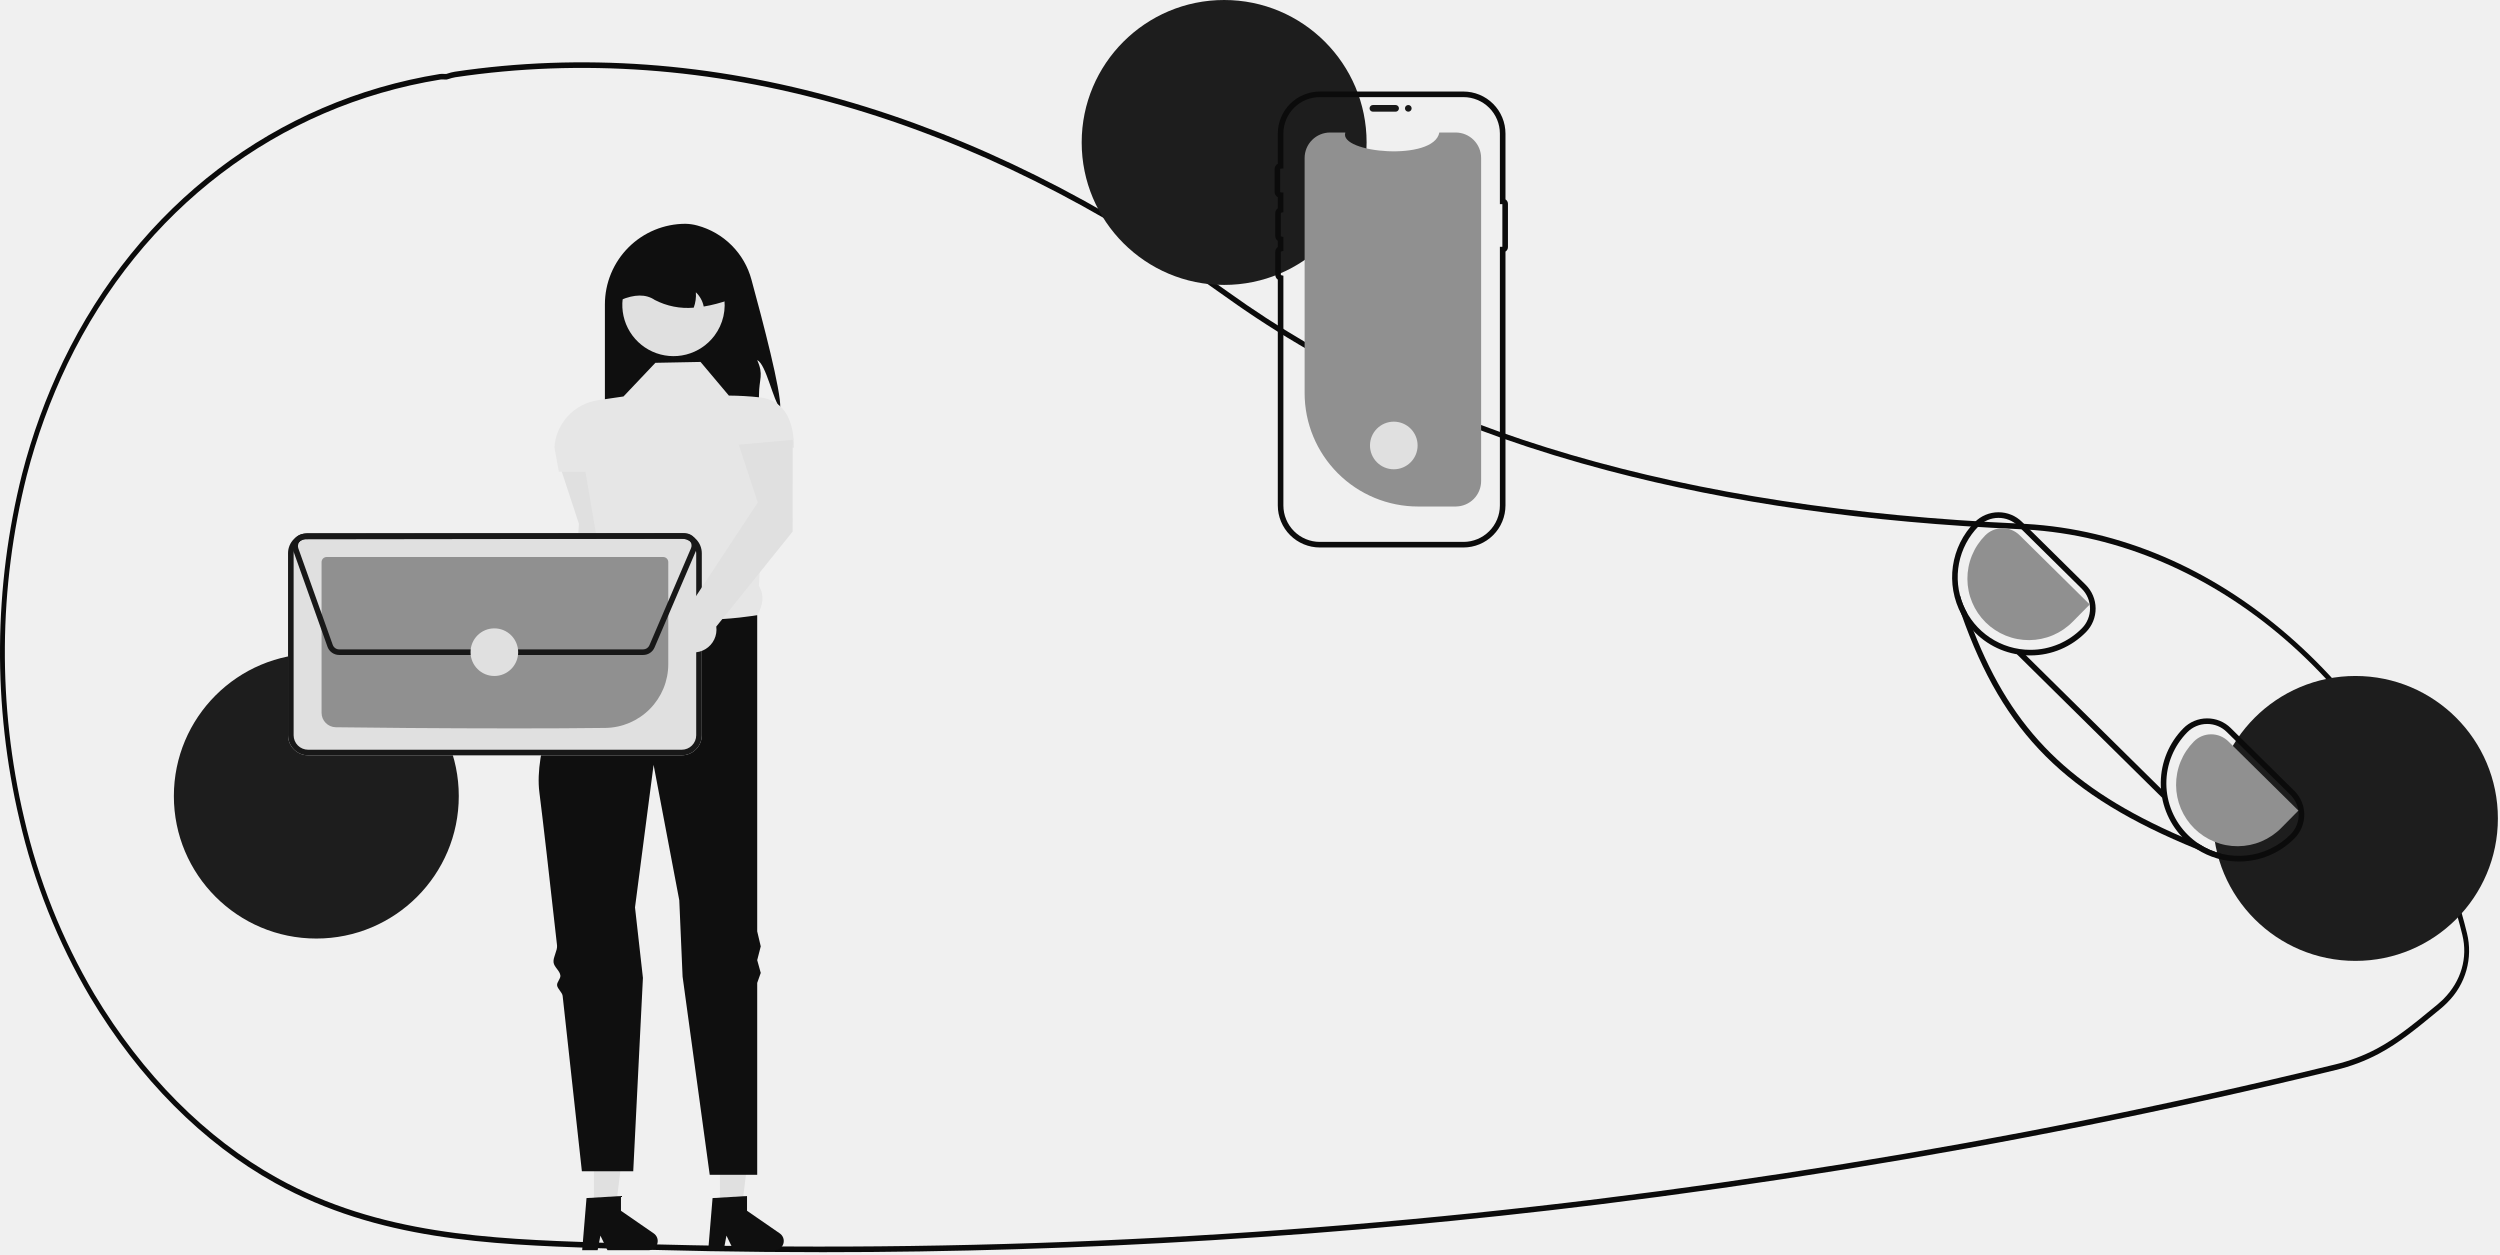
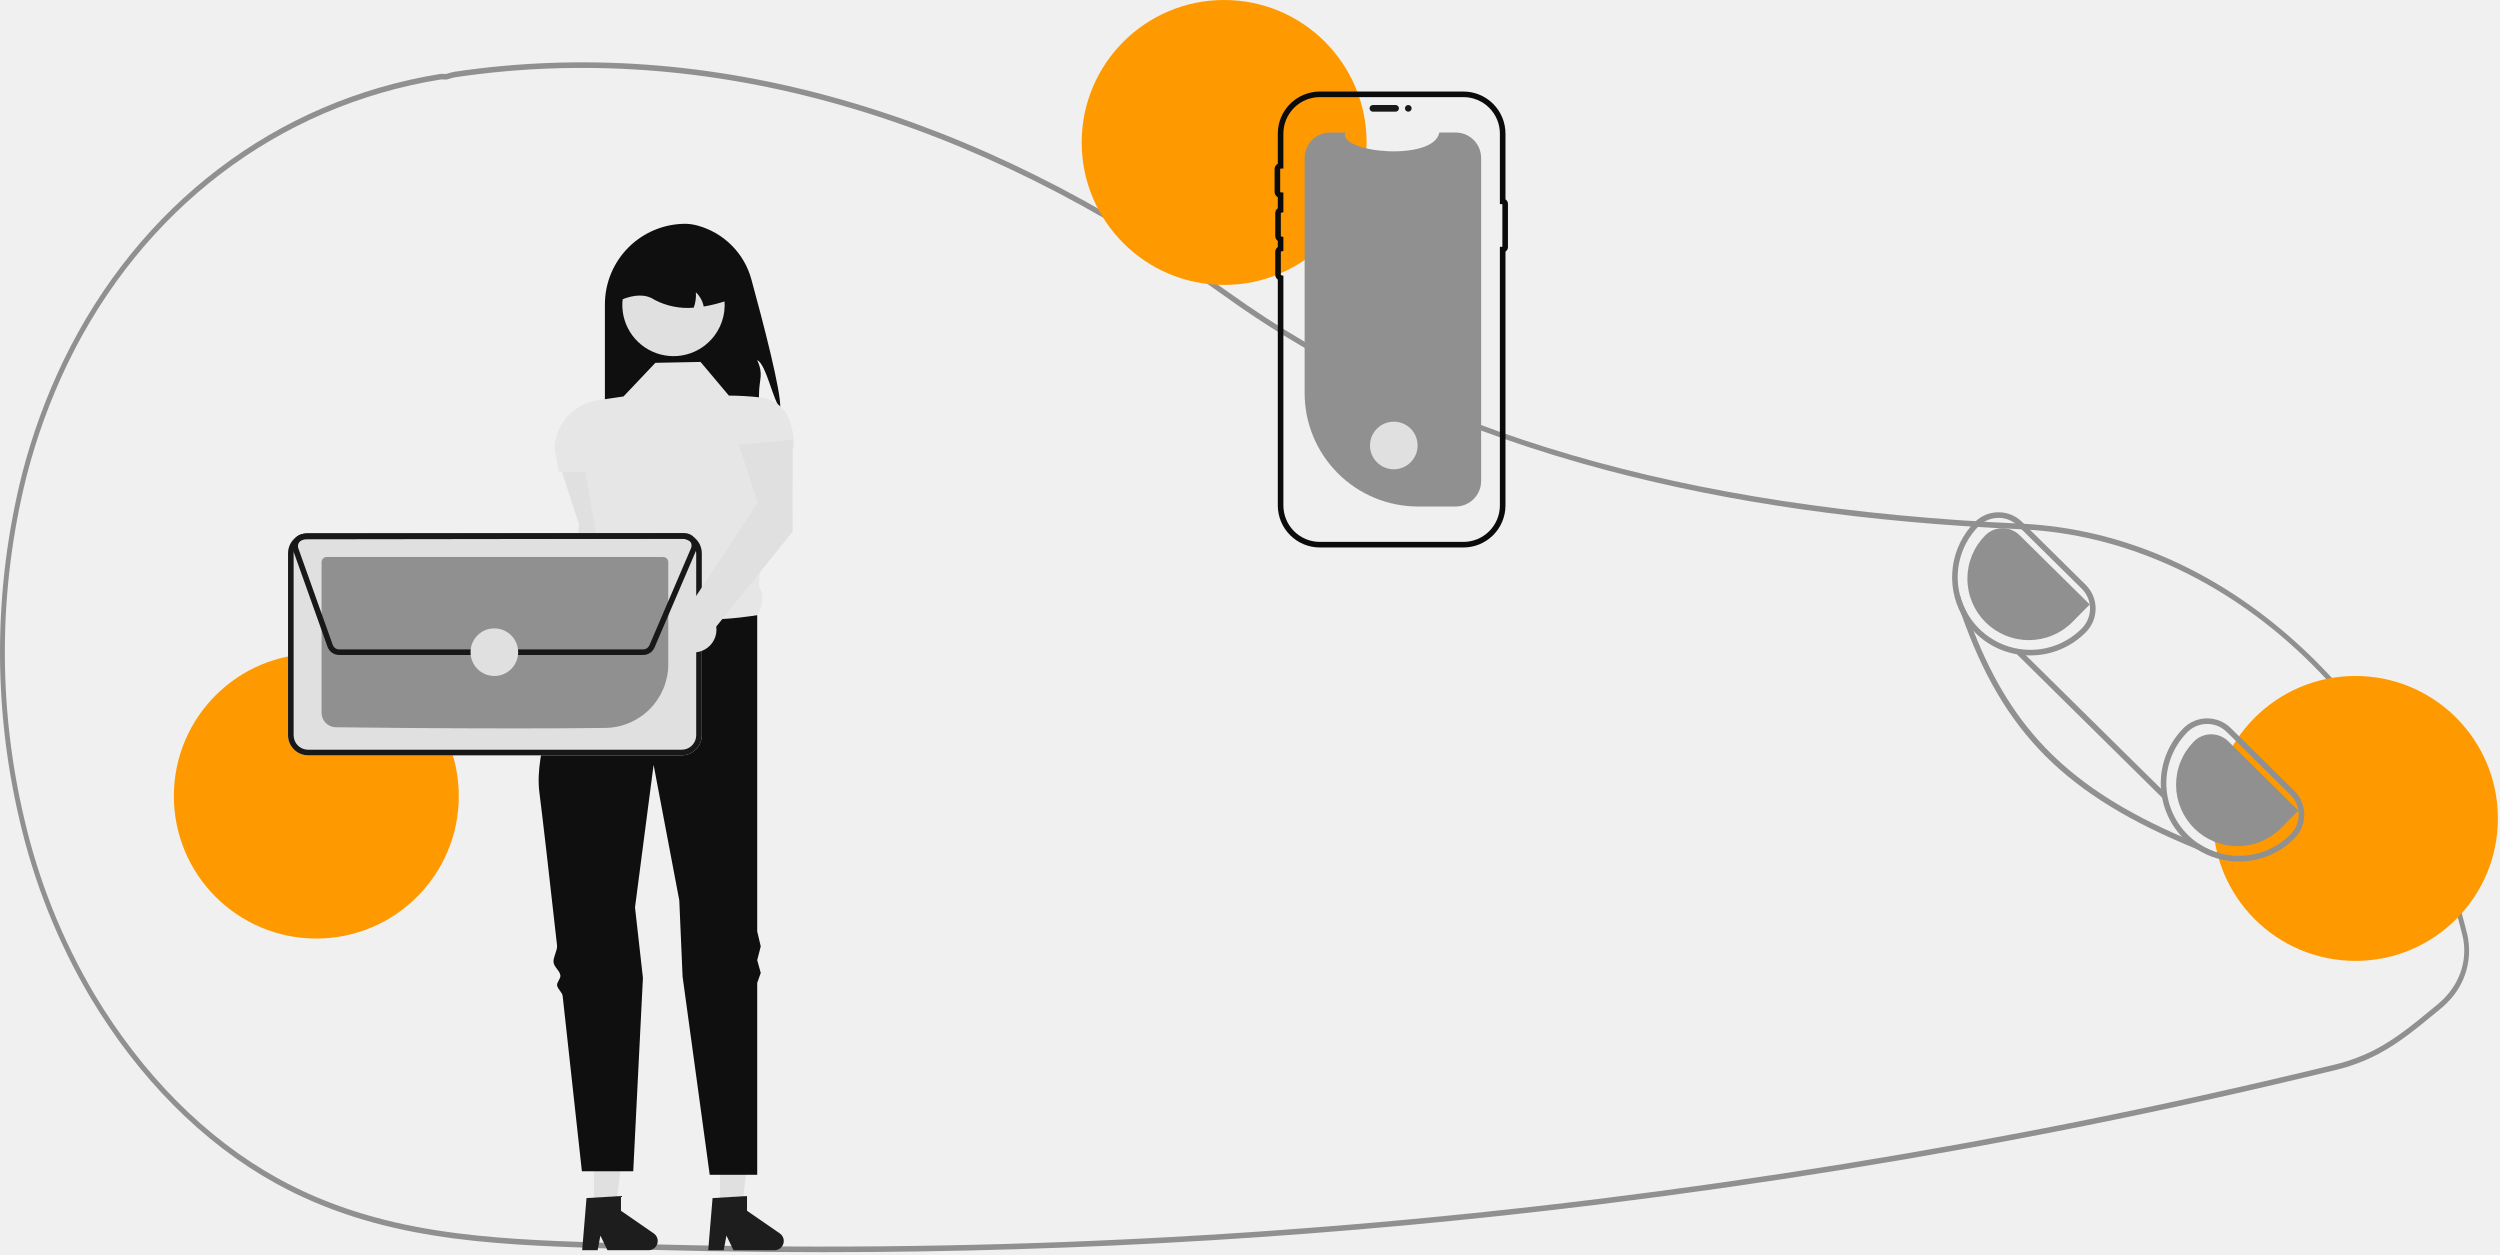
<svg xmlns="http://www.w3.org/2000/svg" width="895" height="449" viewBox="0 0 895 449" fill="none">
-   <path d="M294.489 448.282C267.506 448.282 240.563 447.799 213.661 446.833C175.22 445.452 135.471 444.025 98.525 423.534C72.68 409.201 49.79 386.205 32.331 357.03C20.661 337.256 12.105 315.803 6.962 293.426C-2.632 252.684 -2.306 210.235 7.914 169.646C11.496 155.73 16.433 142.199 22.655 129.246C49.599 73.453 98.74 36 157.481 26.492C157.966 26.429 158.457 26.419 158.944 26.461C159.209 26.475 159.472 26.49 159.74 26.479L160.086 26.369C160.972 26.061 161.882 25.828 162.807 25.671C253.401 12.184 349.172 39.473 439.759 104.584C509.801 154.936 602.626 182.049 723.54 187.474L725.257 187.563C758.916 189.497 791.475 203.374 819.417 227.696C846.997 251.702 867.704 283.73 879.301 320.32C880.727 324.781 882.034 329.425 883.185 334.121C884.258 338.486 884.182 343.053 882.965 347.38C881.749 351.707 879.434 355.645 876.244 358.811V358.82L875.943 359.13C875.219 359.851 874.456 360.542 873.676 361.185L872.759 361.941C865.032 368.307 858.929 373.335 851.624 377.24C846.753 379.827 841.571 381.783 836.206 383.061C806.74 390.245 776.818 396.905 747.27 402.858C689.885 414.429 630.988 423.974 572.216 431.226C480.076 442.588 387.326 448.284 294.489 448.282ZM158.257 28.437C158.077 28.435 157.897 28.448 157.718 28.474C99.526 37.893 50.849 74.978 24.174 130.219C18.013 143.043 13.124 156.44 9.578 170.219C-0.548 210.448 -0.871 252.52 8.637 292.899C13.73 315.063 22.204 336.31 33.761 355.895C51.049 384.784 73.705 407.55 99.279 421.731C135.893 442.039 175.455 443.46 213.715 444.833C333.378 449.109 453.191 443.894 572.03 429.238C630.765 421.989 689.623 412.451 746.97 400.888C776.499 394.939 806.4 388.284 835.846 381.104C841.082 379.858 846.139 377.95 850.893 375.426C858.05 371.6 864.095 366.619 871.748 360.314L872.665 359.56C873.335 359.006 873.993 358.414 874.623 357.799L874.804 357.609C881.093 351.27 883.539 342.907 881.514 334.665V334.664C880.374 330.018 879.081 325.424 877.67 321.009C853.98 246.263 792.696 193.439 725.174 189.561L723.466 189.472C668.235 186.993 619.903 180.128 575.715 168.481C522.965 154.579 476.914 133.651 438.839 106.281C348.597 41.419 253.226 14.231 163.028 27.654C162.185 27.8 161.356 28.015 160.549 28.297L159.926 28.471C159.573 28.487 159.218 28.483 158.865 28.459C158.656 28.448 158.455 28.437 158.257 28.437Z" fill="#0B0B0B" />
-   <path d="M279.322 146.056C276.824 143.659 274.269 130.294 271.08 128.937C273.464 134.206 271.733 135.601 271.72 141.383C271.75 144.666 271.367 147.94 270.579 151.128H216.555V108.966C216.555 105.178 217.301 101.426 218.75 97.926C220.2 94.426 222.325 91.246 225.004 88.567C227.682 85.889 230.863 83.764 234.363 82.314C237.863 80.864 241.614 80.118 245.402 80.118C246.848 80.147 248.285 80.357 249.678 80.744C254.322 81.998 258.554 84.451 261.95 87.856C265.347 91.262 267.788 95.501 269.029 100.148C273.147 115.202 279.697 140.26 279.322 146.056Z" fill="#0F0F0F" />
-   <path d="M219.725 197.923L219.751 165.06L200.434 166.786L207.251 187.513L204.061 239.609C202.513 239.956 201.1 240.746 199.994 241.883C198.887 243.019 198.136 244.453 197.83 246.009C197.525 247.566 197.679 249.177 198.273 250.648C198.868 252.118 199.877 253.384 201.179 254.29C202.48 255.196 204.017 255.705 205.603 255.753C207.188 255.801 208.753 255.386 210.107 254.56C211.461 253.734 212.545 252.532 213.227 251.101C213.91 249.669 214.161 248.07 213.95 246.498L219.725 197.923Z" fill="#E0E0E0" />
-   <path d="M257.741 432.76L265.545 432.759L269.258 402.657H257.739L257.741 432.76Z" fill="#E0E0E0" />
-   <path d="M255.098 428.91L267.435 428.174V433.459L279.164 441.56C279.744 441.96 280.18 442.535 280.41 443.2C280.639 443.866 280.65 444.587 280.44 445.259C280.231 445.932 279.812 446.519 279.245 446.936C278.678 447.353 277.992 447.579 277.288 447.578H262.6L260.069 442.35L259.08 447.578H253.542L255.098 428.91Z" fill="#0F0F0F" />
-   <path d="M212.615 432.76L220.42 432.759L224.132 402.657H212.614L212.615 432.76Z" fill="#E0E0E0" />
-   <path d="M209.973 428.91L222.31 428.174V433.459L234.039 441.56C234.618 441.96 235.055 442.535 235.284 443.2C235.514 443.866 235.525 444.587 235.315 445.259C235.105 445.932 234.687 446.519 234.12 446.936C233.552 447.353 232.867 447.579 232.163 447.578H217.475L214.943 442.35L213.955 447.578H208.417L209.973 428.91Z" fill="#0F0F0F" />
-   <path d="M250.791 129.571L234.624 129.888L223.212 141.935L214.062 143.277C209.924 143.884 206.119 145.893 203.283 148.968C200.448 152.044 198.754 155.999 198.485 160.174L200.07 168.88H209.581L215.082 201.183C212.943 206.634 212.797 210.937 217.189 212.627L230.82 238.305L271.08 220.235C273.121 216.725 273.776 213.199 271.689 209.771L274.567 160.321H284.244C284.244 151.072 281.116 143.275 271.925 142.246C268.275 141.851 264.607 141.641 260.936 141.618L250.791 129.571Z" fill="#E6E6E6" />
-   <path d="M271.08 220.235C271.08 220.235 231.771 227.209 217.189 212.627C217.189 212.627 215.708 215.14 213.478 219.309C212.836 220.507 211.597 221.319 210.849 222.771C210.169 224.091 208.419 225.713 207.679 227.21C207.083 228.414 208.039 229.987 207.419 231.288C199.951 246.952 191.226 269.047 193.096 283.636C194.303 293.045 196.794 314.938 199.418 338.453C199.623 340.29 197.962 342.65 198.168 344.502C198.363 346.248 200.424 347.485 200.618 349.236C200.747 350.398 199.308 351.583 199.436 352.744C199.578 354.017 201.287 355.266 201.427 356.534C205.022 389.002 208.313 419.315 208.313 419.315H226.699L230.168 350.084L227.333 324.847L233.99 273.809L243.183 322.311L244.366 349.608L254.081 420.583H271.08V351.875L272.348 348.306L271.08 343.728L272.348 338.796L271.08 333.424V220.235Z" fill="#0F0F0F" />
-   <path d="M255.754 120.196C253.249 123.523 249.687 125.897 245.652 126.929C241.618 127.96 237.353 127.587 233.559 125.871C229.765 124.154 226.669 121.197 224.78 117.486C222.891 113.775 222.323 109.531 223.168 105.454C224.014 101.376 226.222 97.708 229.431 95.054C232.639 92.4 236.656 90.917 240.819 90.85C244.983 90.784 249.045 92.137 252.337 94.687C255.628 97.238 257.953 100.833 258.929 104.881C258.982 105.101 259.026 105.319 259.069 105.546C259.584 108.084 259.555 110.702 258.984 113.227C258.412 115.752 257.311 118.127 255.754 120.196Z" fill="#E0E0E0" />
-   <path d="M251.932 109.739C251.544 107.788 250.56 106.005 249.118 104.636C249.26 106.505 249 108.384 248.357 110.145C243.537 110.572 238.695 109.613 234.402 107.381C231.169 105.187 227.054 105.377 222.261 107.381C222.26 105.05 222.719 102.741 223.611 100.587C224.503 98.433 225.811 96.476 227.46 94.828C229.108 93.179 231.065 91.871 233.219 90.979C235.373 90.087 237.682 89.628 240.013 89.629H243.183C247.891 89.629 252.406 91.5 255.735 94.829C259.064 98.158 260.935 102.673 260.936 107.381C258.01 108.43 254.997 109.22 251.932 109.739Z" fill="#0F0F0F" />
-   <path d="M113.244 336C141.411 336 164.244 313.167 164.244 285C164.244 256.833 141.411 234 113.244 234C85.078 234 62.244 256.833 62.244 285C62.244 313.167 85.078 336 113.244 336Z" fill="#1D1D1D" />
-   <path d="M438.244 102C466.411 102 489.244 79.166 489.244 51C489.244 22.834 466.411 0 438.244 0C410.078 0 387.244 22.834 387.244 51C387.244 79.166 410.078 102 438.244 102Z" fill="#1D1D1D" />
-   <path d="M843.244 344C871.411 344 894.244 321.167 894.244 293C894.244 264.833 871.411 242 843.244 242C815.078 242 792.244 264.833 792.244 293C792.244 321.167 815.078 344 843.244 344Z" fill="#1D1D1D" />
-   <path d="M530.244 56.562V172.208C530.245 174.61 529.297 176.915 527.608 178.623C525.918 180.33 523.623 181.302 521.221 181.327C521.188 181.331 521.154 181.332 521.121 181.331H507.661C496.892 181.331 486.563 177.053 478.948 169.438C471.333 161.823 467.055 151.494 467.055 140.725V56.562C467.055 54.142 468.016 51.822 469.727 50.111C471.438 48.4 473.758 47.438 476.178 47.438H481.632C479.105 54.809 513.397 57.912 515.28 47.438H521.121C523.541 47.438 525.861 48.4 527.572 50.111C529.283 51.822 530.244 54.142 530.244 56.562Z" fill="#909090" />
-   <path d="M490.301 38.791C490.302 38.474 490.428 38.17 490.652 37.946C490.876 37.722 491.18 37.596 491.497 37.595H499.627C499.944 37.596 500.247 37.722 500.471 37.947C500.694 38.171 500.82 38.474 500.82 38.791C500.82 39.107 500.694 39.411 500.471 39.635C500.247 39.859 499.944 39.986 499.627 39.986H491.497C491.18 39.986 490.876 39.86 490.652 39.636C490.428 39.412 490.302 39.108 490.301 38.791Z" fill="#181818" />
-   <path d="M523.914 196H472.498C468.509 195.995 464.684 194.409 461.864 191.588C459.043 188.768 457.456 184.943 457.452 180.954V100.113C457.169 99.91 456.939 99.643 456.781 99.334C456.622 99.024 456.54 98.681 456.541 98.334V90.204C456.54 89.856 456.622 89.513 456.781 89.204C456.939 88.895 457.169 88.628 457.452 88.425V86.243C457.169 86.04 456.939 85.773 456.781 85.464C456.622 85.155 456.54 84.812 456.541 84.465V76.334C456.54 75.986 456.622 75.644 456.781 75.335C456.939 75.025 457.169 74.758 457.452 74.556V70.612C457.103 70.425 456.812 70.146 456.609 69.806C456.407 69.466 456.3 69.078 456.301 68.682V60.552C456.3 60.156 456.407 59.767 456.609 59.427C456.812 59.087 457.103 58.809 457.452 58.621V47.815C457.456 43.826 459.043 40.001 461.864 37.181C464.685 34.36 468.509 32.773 472.498 32.769H523.914C527.903 32.773 531.727 34.36 534.548 37.181C537.369 40.002 538.955 43.826 538.96 47.815V71.371C539.231 71.541 539.454 71.776 539.609 72.056C539.764 72.335 539.846 72.65 539.846 72.969V88.472C539.846 88.792 539.764 89.106 539.609 89.386C539.454 89.665 539.231 89.901 538.96 90.071V180.954C538.955 184.943 537.369 188.767 534.548 191.588C531.727 194.409 527.903 195.995 523.914 196ZM472.498 34.769C469.039 34.773 465.723 36.149 463.277 38.594C460.831 41.04 459.456 44.356 459.452 47.815V60.323L458.49 60.36C458.44 60.362 458.392 60.383 458.357 60.418C458.322 60.454 458.302 60.502 458.301 60.552V68.682C458.302 68.732 458.322 68.78 458.357 68.815C458.392 68.851 458.44 68.872 458.49 68.874L459.452 68.911V75.96L458.691 76.147C458.649 76.157 458.611 76.181 458.584 76.215C458.557 76.249 458.541 76.291 458.54 76.334V84.465C458.541 84.508 458.557 84.55 458.584 84.584C458.611 84.617 458.649 84.641 458.691 84.651L459.452 84.839V89.829L458.691 90.017C458.649 90.027 458.611 90.051 458.584 90.085C458.557 90.118 458.541 90.16 458.54 90.204V98.334C458.541 98.377 458.557 98.419 458.584 98.453C458.611 98.487 458.649 98.511 458.691 98.521L459.452 98.708V180.954C459.456 184.413 460.831 187.729 463.277 190.175C465.723 192.62 469.039 193.996 472.498 194H523.914C527.373 193.996 530.689 192.62 533.134 190.174C535.58 187.729 536.956 184.413 536.96 180.954V88.358H537.846V73.084H536.96V47.815C536.956 44.356 535.58 41.04 533.134 38.594C530.689 36.149 527.373 34.773 523.914 34.769L472.498 34.769Z" fill="#0B0B0B" />
-   <path d="M504.171 39.986C504.831 39.986 505.366 39.451 505.366 38.791C505.366 38.13 504.831 37.595 504.171 37.595C503.51 37.595 502.975 38.13 502.975 38.791C502.975 39.451 503.51 39.986 504.171 39.986Z" fill="#181818" />
-   <path d="M244.075 270.403H110.288C108.388 270.398 106.567 269.641 105.224 268.298C103.88 266.954 103.123 265.134 103.118 263.234V198.045C103.123 196.145 103.88 194.324 105.223 192.981C106.567 191.637 108.387 190.88 110.287 190.875H244.074C245.974 190.88 247.795 191.637 249.138 192.98C250.482 194.323 251.239 196.144 251.244 198.044V263.233C251.239 265.133 250.482 266.954 249.139 268.297C247.796 269.641 245.975 270.398 244.075 270.403Z" fill="#E0E0E0" />
-   <path d="M244.075 270.403H110.288C108.388 270.398 106.567 269.641 105.224 268.298C103.88 266.954 103.123 265.134 103.118 263.234V198.045C103.123 196.145 103.88 194.324 105.223 192.981C106.567 191.637 108.387 190.88 110.287 190.875H244.074C245.974 190.88 247.795 191.637 249.138 192.98C250.482 194.323 251.239 196.144 251.244 198.044V263.233C251.239 265.133 250.482 266.954 249.139 268.297C247.796 269.641 245.975 270.398 244.075 270.403ZM110.288 192.875C108.918 192.879 107.605 193.425 106.637 194.394C105.668 195.363 105.122 196.676 105.118 198.046V263.233C105.122 264.603 105.668 265.916 106.637 266.885C107.606 267.853 108.919 268.399 110.289 268.403H244.073C245.443 268.399 246.757 267.853 247.725 266.884C248.694 265.915 249.24 264.602 249.244 263.232V198.045C249.24 196.675 248.694 195.362 247.725 194.393C246.756 193.425 245.443 192.879 244.073 192.875L110.288 192.875Z" fill="#181818" />
-   <path d="M184.352 260.769C157.966 260.769 130.453 260.517 120.188 260.353C118.837 260.325 117.551 259.771 116.604 258.808C115.657 257.844 115.123 256.549 115.118 255.198V201.236C115.119 200.753 115.311 200.289 115.652 199.946C115.994 199.604 116.457 199.411 116.941 199.409H237.417C237.901 199.41 238.364 199.602 238.707 199.943C239.049 200.285 239.242 200.748 239.244 201.232V237.844C239.222 243.82 236.858 249.55 232.659 253.803C228.461 258.057 222.763 260.495 216.787 260.596C207.22 260.72 195.891 260.769 184.352 260.769Z" fill="#909090" />
-   <path d="M230.266 234.48H121.406C120.495 234.477 119.606 234.194 118.861 233.669C118.116 233.144 117.551 232.402 117.242 231.544L104.921 196.978C104.683 196.311 104.609 195.597 104.705 194.896C104.801 194.195 105.063 193.527 105.471 192.948C105.878 192.37 106.418 191.897 107.046 191.57C107.674 191.244 108.371 191.073 109.079 191.071L245.151 190.882C245.798 190.881 246.437 191.022 247.023 191.295C247.61 191.569 248.129 191.967 248.544 192.463C248.96 192.958 249.262 193.539 249.429 194.164C249.596 194.789 249.624 195.443 249.51 196.08L249.615 196.124L249.225 197.036L249.221 197.045L234.326 231.8C233.986 232.596 233.421 233.274 232.699 233.751C231.977 234.227 231.131 234.481 230.266 234.48ZM245.157 192.882L109.083 193.071C108.695 193.072 108.313 193.166 107.969 193.345C107.625 193.523 107.329 193.782 107.106 194.099C106.883 194.416 106.739 194.782 106.687 195.166C106.634 195.55 106.675 195.941 106.805 196.307L119.125 230.872C119.295 231.341 119.605 231.748 120.013 232.036C120.421 232.323 120.908 232.478 121.408 232.48H230.266C230.739 232.48 231.202 232.341 231.597 232.081C231.992 231.82 232.302 231.449 232.487 231.013L247.383 196.257C247.541 195.889 247.605 195.487 247.569 195.088C247.533 194.689 247.399 194.305 247.179 193.97C246.958 193.636 246.658 193.361 246.305 193.171C245.952 192.981 245.558 192.882 245.157 192.882Z" fill="#181818" />
-   <path d="M176.978 242.004C181.686 242.004 185.502 238.188 185.502 233.48C185.502 228.773 181.686 224.956 176.978 224.956C172.27 224.956 168.454 228.773 168.454 233.48C168.454 238.188 172.27 242.004 176.978 242.004Z" fill="#E0E0E0" />
-   <path d="M498.978 168.004C503.686 168.004 507.502 164.188 507.502 159.48C507.502 154.773 503.686 150.956 498.978 150.956C494.27 150.956 490.454 154.773 490.454 159.48C490.454 164.188 494.27 168.004 498.978 168.004Z" fill="#E0E0E0" />
-   <path d="M821.374 283.12L798.604 260.64C797.496 259.537 796.181 258.664 794.734 258.07C793.288 257.476 791.738 257.174 790.174 257.18H790.094C788.519 257.185 786.96 257.502 785.508 258.113C784.056 258.724 782.739 259.617 781.634 260.74C776.543 265.892 773.647 272.818 773.556 280.061C773.465 287.304 776.185 294.301 781.144 299.58C781.384 299.84 781.634 300.09 781.884 300.34C783.269 301.717 784.798 302.94 786.444 303.99C790.946 306.898 796.195 308.437 801.554 308.42H801.724C805.403 308.407 809.042 307.666 812.432 306.238C815.822 304.809 818.896 302.723 821.474 300.1C823.709 297.833 824.953 294.772 824.934 291.589C824.916 288.406 823.635 285.361 821.374 283.12ZM820.054 298.69C815.827 302.949 810.26 305.62 804.293 306.254C798.326 306.888 792.322 305.446 787.294 302.17C785.856 301.218 784.513 300.13 783.284 298.92C778.378 294.074 775.597 287.478 775.554 280.583C775.511 273.687 778.209 267.057 783.054 262.15C783.975 261.211 785.074 260.465 786.286 259.956C787.498 259.446 788.799 259.182 790.114 259.18H790.174C791.476 259.175 792.766 259.427 793.971 259.922C795.175 260.416 796.271 261.142 797.194 262.06L819.964 284.55C821.849 286.414 822.917 288.95 822.934 291.601C822.951 294.252 821.915 296.802 820.054 298.69Z" fill="#0B0B0B" />
-   <path d="M746.664 209.34L723.894 186.85C721.653 184.626 718.621 183.382 715.464 183.39H715.394C713.816 183.396 712.256 183.715 710.802 184.328C709.348 184.94 708.03 185.835 706.924 186.96C702.715 191.235 699.986 196.745 699.136 202.684C698.287 208.622 699.362 214.677 702.204 219.96L702.214 219.97C703.386 222.131 704.843 224.125 706.544 225.9C706.734 226.12 706.954 226.34 707.174 226.56C712.403 231.75 719.476 234.656 726.844 234.64H727.024C730.703 234.625 734.342 233.88 737.732 232.451C741.122 231.021 744.195 228.934 746.774 226.31C747.881 225.188 748.757 223.86 749.35 222.4C749.944 220.94 750.244 219.378 750.234 217.802C750.224 216.226 749.903 214.668 749.291 213.216C748.678 211.764 747.786 210.447 746.664 209.34ZM745.344 224.91C742.95 227.345 740.098 229.282 736.952 230.608C733.806 231.935 730.428 232.626 727.014 232.64H726.844C721.716 232.638 716.704 231.12 712.437 228.276C708.169 225.433 704.838 221.392 702.862 216.66C700.886 211.928 700.353 206.718 701.33 201.684C702.307 196.651 704.751 192.018 708.354 188.37C710.218 186.485 712.754 185.417 715.405 185.4C718.056 185.383 720.606 186.419 722.494 188.28L745.264 210.76C747.148 212.627 748.214 215.166 748.229 217.818C748.244 220.471 747.207 223.021 745.344 224.91Z" fill="#0B0B0B" />
-   <path d="M822.829 290.188L797.726 265.394C796.08 263.772 793.858 262.869 791.547 262.883C789.236 262.898 787.025 263.828 785.399 265.47C783.365 267.525 781.756 269.961 780.664 272.638C779.572 275.315 779.018 278.181 779.035 281.072C779.051 283.963 779.637 286.822 780.759 289.487C781.881 292.151 783.518 294.568 785.575 296.6C787.632 298.632 790.069 300.238 792.747 301.327C795.425 302.416 798.292 302.966 801.183 302.947C804.074 302.927 806.933 302.338 809.596 301.213C812.259 300.088 814.675 298.449 816.704 296.389L822.829 290.188Z" fill="#909090" />
-   <path d="M748.124 216.404L723.021 191.61C721.375 189.988 719.152 189.085 716.841 189.099C714.53 189.114 712.319 190.044 710.693 191.686C708.659 193.741 707.05 196.177 705.958 198.854C704.866 201.531 704.313 204.397 704.329 207.288C704.345 210.179 704.931 213.038 706.054 215.703C707.176 218.367 708.812 220.784 710.869 222.816C712.926 224.848 715.363 226.454 718.042 227.543C720.72 228.632 723.586 229.182 726.477 229.163C729.368 229.143 732.227 228.554 734.891 227.429C737.554 226.304 739.969 224.665 741.998 222.605L748.124 216.404Z" fill="#909090" />
-   <path d="M795.244 305.63L794.644 307.21C791.824 306.14 789.091 305.067 786.444 303.99C739.564 284.86 717.184 262.47 702.214 219.97L702.204 219.96C701.494 217.96 700.804 215.913 700.134 213.82L701.714 213.31C702.243 215.323 703.015 217.264 704.014 219.09C704.834 221.42 705.678 223.69 706.544 225.9C720.614 261.77 741.364 282.27 781.144 299.58C783.144 300.45 785.194 301.313 787.294 302.17C789.733 303.759 792.42 304.928 795.244 305.63Z" fill="#0B0B0B" />
-   <path d="M723.477 232.82L722.071 234.243L774.009 285.541L775.415 284.117L723.477 232.82Z" fill="#0B0B0B" />
-   <path d="M283.76 190.315L283.787 157.452L264.469 159.178L271.287 179.905L246.539 217.419C244.992 217.766 243.579 218.556 242.473 219.692C241.366 220.829 240.615 222.263 240.309 223.819C240.004 225.375 240.158 226.987 240.752 228.457C241.347 229.927 242.356 231.193 243.658 232.099C244.959 233.006 246.496 233.514 248.082 233.562C249.667 233.61 251.232 233.196 252.586 232.37C253.94 231.544 255.024 230.342 255.706 228.91C256.389 227.478 256.64 225.879 256.429 224.307L283.76 190.315Z" fill="#E0E0E0" />
+   <g clip-path="url(#clip0_172_103)">
+     <path d="M294.489 448.282C267.506 448.282 240.563 447.799 213.661 446.833C175.22 445.452 135.471 444.025 98.525 423.534C72.68 409.201 49.79 386.205 32.331 357.03C20.661 337.256 12.105 315.803 6.962 293.426C-2.632 252.684 -2.306 210.235 7.914 169.646C11.496 155.73 16.433 142.199 22.655 129.246C49.599 73.453 98.74 36 157.481 26.492C157.966 26.429 158.457 26.419 158.944 26.461C159.209 26.475 159.472 26.49 159.74 26.479L160.086 26.369C160.972 26.061 161.882 25.828 162.807 25.671C253.401 12.184 349.172 39.473 439.759 104.584C509.801 154.936 602.626 182.049 723.54 187.474L725.257 187.563C758.916 189.497 791.475 203.374 819.417 227.696C846.997 251.702 867.704 283.73 879.301 320.32C880.727 324.781 882.034 329.425 883.185 334.121C884.258 338.486 884.182 343.053 882.965 347.38C881.749 351.707 879.434 355.645 876.244 358.811V358.82L875.943 359.13C875.219 359.851 874.456 360.542 873.676 361.185L872.759 361.941C865.032 368.307 858.929 373.335 851.624 377.24C846.753 379.827 841.571 381.783 836.206 383.061C806.74 390.245 776.818 396.905 747.27 402.858C689.885 414.429 630.988 423.974 572.216 431.226C480.076 442.588 387.326 448.284 294.489 448.282ZM158.257 28.437C158.077 28.436 157.897 28.448 157.718 28.474C99.526 37.893 50.849 74.978 24.174 130.219C18.013 143.043 13.124 156.44 9.578 170.219C-0.548 210.448 -0.871 252.52 8.637 292.899C13.73 315.063 22.204 336.31 33.761 355.895C51.049 384.784 73.705 407.55 99.279 421.731C135.893 442.039 175.455 443.46 213.715 444.833C333.378 449.109 453.191 443.894 572.03 429.238C630.765 421.989 689.623 412.451 746.97 400.888C776.499 394.939 806.4 388.284 835.846 381.104C841.082 379.858 846.139 377.95 850.893 375.426C858.05 371.6 864.095 366.619 871.748 360.314L872.665 359.56C873.335 359.006 873.993 358.414 874.623 357.799L874.804 357.609C881.093 351.27 883.539 342.907 881.514 334.665V334.664C880.374 330.018 879.081 325.424 877.67 321.009C853.98 246.263 792.696 193.439 725.174 189.561L723.466 189.472C668.235 186.993 619.903 180.128 575.715 168.481C522.965 154.579 476.914 133.651 438.839 106.281C348.597 41.419 253.226 14.232 163.028 27.654C162.185 27.8 161.356 28.015 160.549 28.297L159.926 28.471C159.573 28.487 159.218 28.483 158.865 28.459C158.656 28.448 158.455 28.437 158.257 28.437Z" fill="#909090" />
+     <path d="M279.322 146.056C276.824 143.659 274.269 130.294 271.08 128.937C273.464 134.206 271.733 135.601 271.72 141.383C271.75 144.666 271.367 147.94 270.579 151.128H216.555V108.966C216.555 105.178 217.301 101.426 218.75 97.926C220.2 94.426 222.325 91.246 225.004 88.567C227.682 85.888 230.863 83.763 234.363 82.314C237.863 80.864 241.614 80.118 245.402 80.118C246.848 80.146 248.285 80.357 249.678 80.744C254.322 81.998 258.554 84.451 261.95 87.856C265.347 91.262 267.788 95.501 269.029 100.148C273.147 115.202 279.697 140.26 279.322 146.056Z" fill="#0F0F0F" />
+     <path d="M219.725 197.923L219.751 165.06L200.434 166.786L207.251 187.513L204.061 239.609C202.513 239.956 201.1 240.746 199.994 241.883C198.887 243.019 198.136 244.453 197.83 246.009C197.525 247.566 197.679 249.177 198.273 250.648C198.868 252.118 199.877 253.384 201.179 254.29C202.48 255.196 204.017 255.705 205.603 255.753C207.188 255.801 208.753 255.386 210.107 254.56C211.461 253.734 212.545 252.532 213.227 251.101C213.91 249.669 214.161 248.07 213.95 246.498L219.725 197.923Z" fill="#E0E0E0" />
+     <path d="M257.741 432.76L265.545 432.759L269.258 402.657H257.739L257.741 432.76Z" fill="#E0E0E0" />
+     <path d="M255.098 428.91L267.435 428.174V433.459L279.164 441.56C279.744 441.96 280.18 442.535 280.41 443.2C280.639 443.866 280.65 444.587 280.44 445.259C280.231 445.932 279.812 446.519 279.245 446.936C278.678 447.353 277.992 447.579 277.288 447.578H262.6L260.069 442.35L259.08 447.578H253.542L255.098 428.91Z" fill="#1D1D1D" />
+     <path d="M212.615 432.76L220.42 432.759L224.132 402.657H212.614L212.615 432.76Z" fill="#E0E0E0" />
+     <path d="M209.973 428.91L222.31 428.174V433.459L234.039 441.56C234.618 441.96 235.055 442.535 235.284 443.2C235.514 443.866 235.525 444.587 235.315 445.259C235.105 445.932 234.687 446.519 234.12 446.936C233.552 447.353 232.867 447.579 232.163 447.578H217.475L214.943 442.35L213.955 447.578H208.417L209.973 428.91Z" fill="#1D1D1D" />
+     <path d="M250.791 129.571L234.624 129.888L223.212 141.935L214.062 143.277C209.924 143.884 206.119 145.893 203.283 148.968C200.448 152.044 198.754 155.999 198.485 160.174L200.07 168.88H209.581L215.082 201.183C212.943 206.634 212.797 210.937 217.189 212.627L230.82 238.305L271.08 220.235C273.121 216.725 273.776 213.199 271.689 209.771L274.567 160.321H284.244C284.244 151.072 281.116 143.275 271.925 142.246C268.275 141.851 264.607 141.641 260.936 141.618L250.791 129.571Z" fill="#E6E6E6" />
+     <path d="M271.08 220.235C271.08 220.235 231.771 227.209 217.189 212.627C217.189 212.627 215.708 215.14 213.478 219.309C212.836 220.507 211.597 221.319 210.849 222.771C210.169 224.091 208.419 225.713 207.679 227.21C207.083 228.414 208.039 229.987 207.419 231.288C199.951 246.952 191.226 269.047 193.096 283.636C194.303 293.045 196.794 314.938 199.418 338.453C199.623 340.29 197.962 342.65 198.168 344.502C198.363 346.248 200.424 347.485 200.618 349.236C200.747 350.398 199.308 351.583 199.436 352.744C199.578 354.017 201.287 355.266 201.427 356.534C205.022 389.002 208.313 419.315 208.313 419.315H226.699L230.168 350.084L227.333 324.847L233.99 273.809L243.183 322.311L244.366 349.608L254.081 420.583H271.08V351.875L272.348 348.306L271.08 343.728L272.348 338.796L271.08 333.424V220.235Z" fill="#0F0F0F" />
+     <path d="M255.754 120.196C253.249 123.523 249.687 125.897 245.652 126.929C241.618 127.96 237.353 127.587 233.559 125.871C229.765 124.154 226.669 121.197 224.78 117.486C222.891 113.775 222.323 109.531 223.168 105.454C224.014 101.376 226.222 97.709 229.431 95.054C232.639 92.4 236.656 90.917 240.819 90.85C244.983 90.784 249.045 92.137 252.337 94.688C255.628 97.238 257.953 100.833 258.929 104.881C258.982 105.101 259.026 105.319 259.069 105.546C259.584 108.084 259.555 110.702 258.984 113.227C258.412 115.752 257.311 118.127 255.754 120.196Z" fill="#E0E0E0" />
+     <path d="M251.932 109.739C251.544 107.788 250.56 106.005 249.118 104.636C249.26 106.505 249 108.384 248.357 110.145C243.537 110.572 238.695 109.613 234.402 107.381C231.169 105.187 227.054 105.377 222.261 107.381C222.26 105.05 222.719 102.741 223.611 100.587C224.503 98.433 225.811 96.476 227.46 94.827C229.108 93.179 231.065 91.871 233.219 90.979C235.373 90.087 237.682 89.628 240.013 89.628H243.183C247.891 89.629 252.406 91.5 255.735 94.829C259.064 98.158 260.935 102.673 260.936 107.381C258.01 108.43 254.997 109.22 251.932 109.739Z" fill="#0F0F0F" />
+     <path d="M113.244 336C141.411 336 164.244 313.167 164.244 285C164.244 256.833 141.411 234 113.244 234C85.078 234 62.244 256.833 62.244 285C62.244 313.167 85.078 336 113.244 336Z" fill="#FF9900" />
+     <path d="M438.244 102C466.411 102 489.244 79.166 489.244 51C489.244 22.834 466.411 0 438.244 0C410.078 0 387.244 22.834 387.244 51C387.244 79.166 410.078 102 438.244 102Z" fill="#FF9900" />
+     <path d="M843.244 344C871.411 344 894.244 321.167 894.244 293C894.244 264.833 871.411 242 843.244 242C815.078 242 792.244 264.833 792.244 293C792.244 321.167 815.078 344 843.244 344Z" fill="#FF9900" />
+     <path d="M530.244 56.562V172.208C530.245 174.61 529.297 176.915 527.608 178.623C525.918 180.33 523.623 181.302 521.221 181.327C521.188 181.331 521.154 181.332 521.121 181.331H507.661C496.892 181.331 486.563 177.053 478.948 169.438C471.333 161.823 467.055 151.494 467.055 140.725V56.562C467.055 54.142 468.016 51.822 469.727 50.111C471.438 48.4 473.758 47.438 476.178 47.438H481.632C479.105 54.809 513.397 57.912 515.28 47.438H521.121C523.541 47.438 525.861 48.4 527.572 50.111C529.283 51.822 530.244 54.142 530.244 56.562Z" fill="#909090" />
+     <path d="M490.301 38.791C490.302 38.474 490.428 38.17 490.652 37.946C490.876 37.722 491.18 37.596 491.497 37.595H499.627C499.944 37.596 500.247 37.722 500.471 37.947C500.694 38.171 500.82 38.474 500.82 38.791C500.82 39.107 500.694 39.411 500.471 39.635C500.247 39.859 499.944 39.986 499.627 39.986H491.497C491.18 39.986 490.876 39.86 490.652 39.636C490.428 39.412 490.302 39.108 490.301 38.791Z" fill="#181818" />
+     <path d="M523.914 196H472.498C468.509 195.995 464.684 194.409 461.864 191.588C459.043 188.768 457.456 184.943 457.452 180.954V100.113C457.169 99.91 456.939 99.643 456.781 99.334C456.622 99.024 456.54 98.681 456.541 98.334V90.204C456.54 89.856 456.622 89.513 456.781 89.204C456.939 88.895 457.169 88.628 457.452 88.425V86.243C457.169 86.04 456.939 85.773 456.781 85.464C456.622 85.155 456.54 84.812 456.541 84.465V76.334C456.54 75.986 456.622 75.644 456.781 75.335C456.939 75.025 457.169 74.758 457.452 74.556V70.612C457.103 70.425 456.812 70.146 456.609 69.806C456.407 69.466 456.3 69.078 456.301 68.682V60.552C456.3 60.156 456.407 59.767 456.609 59.427C456.812 59.087 457.103 58.809 457.452 58.621V47.815C457.456 43.826 459.043 40.001 461.864 37.181C464.685 34.36 468.509 32.773 472.498 32.769H523.914C527.903 32.773 531.727 34.36 534.548 37.181C537.369 40.002 538.955 43.826 538.96 47.815V71.371C539.231 71.541 539.454 71.776 539.609 72.056C539.764 72.335 539.846 72.65 539.846 72.969V88.472C539.846 88.792 539.764 89.106 539.609 89.386C539.454 89.665 539.231 89.901 538.96 90.071V180.954C538.955 184.943 537.369 188.767 534.548 191.588C531.727 194.409 527.903 195.995 523.914 196ZM472.498 34.769C469.039 34.773 465.723 36.149 463.277 38.594C460.831 41.04 459.456 44.356 459.452 47.815V60.323L458.49 60.36C458.44 60.362 458.392 60.383 458.357 60.418C458.322 60.454 458.302 60.502 458.301 60.552V68.682C458.302 68.732 458.322 68.78 458.357 68.815C458.392 68.851 458.44 68.872 458.49 68.874L459.452 68.911V75.96L458.691 76.147C458.649 76.157 458.611 76.181 458.584 76.215C458.557 76.249 458.541 76.291 458.54 76.334V84.465C458.541 84.508 458.557 84.55 458.584 84.584C458.611 84.617 458.649 84.641 458.691 84.651L459.452 84.839V89.829L458.691 90.017C458.649 90.027 458.611 90.051 458.584 90.085C458.557 90.118 458.541 90.16 458.54 90.204V98.334C458.541 98.377 458.557 98.419 458.584 98.453C458.611 98.487 458.649 98.511 458.691 98.521L459.452 98.708V180.954C459.456 184.413 460.831 187.729 463.277 190.175C465.723 192.62 469.039 193.996 472.498 194H523.914C527.373 193.996 530.689 192.62 533.134 190.174C535.58 187.729 536.956 184.413 536.96 180.954V88.358H537.846V73.084H536.96V47.815C536.956 44.356 535.58 41.04 533.134 38.594C530.689 36.149 527.373 34.773 523.914 34.769H472.498Z" fill="#0B0B0B" />
+     <path d="M504.171 39.986C504.831 39.986 505.366 39.451 505.366 38.791C505.366 38.13 504.831 37.595 504.171 37.595C503.51 37.595 502.975 38.13 502.975 38.791C502.975 39.451 503.51 39.986 504.171 39.986Z" fill="#181818" />
+     <path d="M244.075 270.403H110.288C108.388 270.398 106.567 269.641 105.224 268.298C103.88 266.954 103.123 265.134 103.118 263.234V198.045C103.123 196.145 103.88 194.324 105.223 192.981C106.567 191.637 108.387 190.88 110.287 190.875H244.074C245.974 190.88 247.795 191.637 249.138 192.98C250.482 194.323 251.239 196.144 251.244 198.044V263.233C251.239 265.133 250.482 266.954 249.139 268.297C247.796 269.641 245.975 270.398 244.075 270.403Z" fill="#E0E0E0" />
+     <path d="M244.075 270.403H110.288C108.388 270.398 106.567 269.641 105.224 268.298C103.88 266.954 103.123 265.134 103.118 263.234V198.045C103.123 196.145 103.88 194.324 105.223 192.981C106.567 191.637 108.387 190.88 110.287 190.875H244.074C245.974 190.88 247.795 191.637 249.138 192.98C250.482 194.323 251.239 196.144 251.244 198.044V263.233C251.239 265.133 250.482 266.954 249.139 268.297C247.796 269.641 245.975 270.398 244.075 270.403ZM110.288 192.875C108.918 192.879 107.605 193.425 106.637 194.394C105.668 195.363 105.122 196.676 105.118 198.046V263.233C105.122 264.603 105.668 265.916 106.637 266.885C107.606 267.853 108.919 268.399 110.289 268.403H244.073C245.443 268.399 246.757 267.853 247.725 266.884C248.694 265.915 249.24 264.602 249.244 263.232V198.045C249.24 196.675 248.694 195.362 247.725 194.393C246.756 193.425 245.443 192.879 244.073 192.875H110.288Z" fill="#181818" />
+     <path d="M184.352 260.769C157.966 260.769 130.453 260.517 120.188 260.353C118.837 260.325 117.551 259.771 116.604 258.808C115.657 257.844 115.123 256.549 115.118 255.198V201.236C115.119 200.753 115.311 200.289 115.652 199.946C115.994 199.604 116.457 199.411 116.941 199.409H237.417C237.901 199.41 238.364 199.602 238.707 199.943C239.049 200.285 239.242 200.748 239.244 201.232V237.844C239.222 243.82 236.858 249.55 232.659 253.803C228.461 258.057 222.763 260.495 216.787 260.596C207.22 260.72 195.891 260.769 184.352 260.769Z" fill="#909090" />
+     <path d="M230.266 234.48H121.406C120.495 234.477 119.606 234.194 118.861 233.669C118.116 233.144 117.551 232.402 117.242 231.544L104.921 196.978C104.683 196.311 104.609 195.597 104.705 194.896C104.801 194.195 105.063 193.527 105.471 192.948C105.878 192.37 106.418 191.897 107.046 191.57C107.674 191.244 108.371 191.073 109.079 191.071L245.151 190.882C245.798 190.881 246.437 191.022 247.023 191.295C247.61 191.569 248.129 191.967 248.544 192.463C248.96 192.958 249.262 193.539 249.429 194.164C249.596 194.789 249.624 195.443 249.51 196.08L249.615 196.124L249.225 197.036L249.221 197.045L234.326 231.8C233.986 232.596 233.421 233.274 232.699 233.751C231.977 234.227 231.131 234.481 230.266 234.48ZM245.157 192.882L109.083 193.071C108.695 193.072 108.313 193.166 107.969 193.345C107.625 193.523 107.329 193.782 107.106 194.099C106.883 194.416 106.739 194.782 106.687 195.166C106.634 195.55 106.675 195.941 106.805 196.307L119.125 230.872C119.295 231.341 119.605 231.748 120.013 232.036C120.421 232.323 120.908 232.478 121.408 232.48H230.266C230.739 232.48 231.202 232.341 231.597 232.081C231.992 231.82 232.302 231.449 232.487 231.013L247.383 196.257C247.541 195.889 247.605 195.487 247.569 195.088C247.533 194.689 247.399 194.305 247.179 193.97C246.958 193.636 246.658 193.361 246.305 193.171C245.952 192.981 245.558 192.882 245.157 192.882Z" fill="#181818" />
+     <path d="M176.978 242.004C181.686 242.004 185.502 238.188 185.502 233.48C185.502 228.773 181.686 224.956 176.978 224.956C172.27 224.956 168.454 228.773 168.454 233.48C168.454 238.188 172.27 242.004 176.978 242.004Z" fill="#E0E0E0" />
+     <path d="M498.978 168.004C503.686 168.004 507.502 164.188 507.502 159.48C507.502 154.773 503.686 150.956 498.978 150.956C494.27 150.956 490.454 154.773 490.454 159.48C490.454 164.188 494.27 168.004 498.978 168.004Z" fill="#E0E0E0" />
+     <path d="M821.374 283.12L798.604 260.64C797.496 259.537 796.181 258.664 794.734 258.07C793.288 257.476 791.738 257.174 790.174 257.18H790.094C788.519 257.185 786.96 257.502 785.508 258.113C784.056 258.724 782.739 259.617 781.634 260.74C776.543 265.892 773.647 272.818 773.556 280.061C773.465 287.304 776.185 294.301 781.144 299.58C781.384 299.84 781.634 300.09 781.884 300.34C783.269 301.717 784.798 302.94 786.444 303.99C790.946 306.898 796.195 308.437 801.554 308.42H801.724C805.403 308.407 809.042 307.666 812.432 306.238C815.822 304.809 818.896 302.723 821.474 300.1C823.709 297.833 824.953 294.772 824.934 291.589C824.916 288.406 823.635 285.361 821.374 283.12ZM820.054 298.69C815.827 302.949 810.26 305.62 804.293 306.254C798.326 306.888 792.322 305.446 787.294 302.17C785.856 301.218 784.513 300.13 783.284 298.92C778.378 294.074 775.597 287.478 775.554 280.583C775.511 273.687 778.209 267.057 783.054 262.15C783.975 261.211 785.074 260.465 786.286 259.956C787.498 259.446 788.799 259.182 790.114 259.18H790.174C791.476 259.175 792.766 259.427 793.971 259.922C795.175 260.416 796.271 261.142 797.194 262.06L819.964 284.55C821.849 286.414 822.917 288.95 822.934 291.601C822.951 294.252 821.915 296.802 820.054 298.69Z" fill="#909090" />
+     <path d="M746.664 209.34L723.894 186.85C721.653 184.626 718.621 183.382 715.464 183.39H715.394C713.816 183.396 712.256 183.715 710.802 184.328C709.348 184.94 708.03 185.835 706.924 186.96C702.715 191.235 699.986 196.745 699.136 202.684C698.287 208.622 699.362 214.677 702.204 219.96L702.214 219.97C703.386 222.131 704.843 224.125 706.544 225.9C706.734 226.12 706.954 226.34 707.174 226.56C712.403 231.75 719.476 234.656 726.844 234.64H727.024C730.703 234.625 734.342 233.88 737.732 232.451C741.122 231.021 744.195 228.934 746.774 226.31C747.881 225.188 748.757 223.86 749.35 222.4C749.944 220.94 750.244 219.378 750.234 217.802C750.224 216.226 749.903 214.668 749.291 213.216C748.678 211.764 747.786 210.447 746.664 209.34ZM745.344 224.91C742.95 227.345 740.098 229.282 736.952 230.608C733.806 231.935 730.428 232.626 727.014 232.64H726.844C721.716 232.638 716.704 231.12 712.437 228.276C708.169 225.433 704.838 221.392 702.862 216.66C700.886 211.928 700.353 206.718 701.33 201.684C702.307 196.651 704.751 192.018 708.354 188.37C710.218 186.485 712.754 185.417 715.405 185.4C718.056 185.383 720.606 186.419 722.494 188.28L745.264 210.76C747.148 212.627 748.214 215.166 748.229 217.818C748.244 220.471 747.207 223.021 745.344 224.91Z" fill="#909090" />
+     <path d="M822.829 290.188L797.726 265.394C796.08 263.772 793.858 262.869 791.547 262.883C789.236 262.898 787.025 263.828 785.399 265.47C783.365 267.525 781.756 269.961 780.664 272.638C779.572 275.315 779.018 278.181 779.035 281.072C779.051 283.963 779.637 286.822 780.759 289.487C781.881 292.151 783.518 294.568 785.575 296.6C787.632 298.632 790.069 300.238 792.747 301.327C795.425 302.416 798.292 302.966 801.183 302.947C804.074 302.927 806.933 302.338 809.596 301.213C812.259 300.088 814.675 298.449 816.704 296.389L822.829 290.188Z" fill="#909090" />
+     <path d="M748.124 216.404L723.02 191.61C721.374 189.988 719.151 189.085 716.84 189.099C714.529 189.114 712.318 190.044 710.692 191.686C708.658 193.741 707.049 196.177 705.957 198.854C704.865 201.531 704.312 204.397 704.328 207.288C704.344 210.179 704.93 213.038 706.053 215.703C707.175 218.367 708.812 220.784 710.869 222.816C712.926 224.848 715.362 226.454 718.041 227.543C720.719 228.632 723.585 229.182 726.476 229.163C729.367 229.143 732.226 228.554 734.89 227.429C737.553 226.304 739.968 224.665 741.997 222.605L748.124 216.404Z" fill="#909090" />
+     <path d="M795.244 305.63L794.644 307.21C791.824 306.14 789.091 305.067 786.444 303.99C739.564 284.86 717.184 262.47 702.214 219.97L702.204 219.96C701.494 217.96 700.804 215.913 700.134 213.82L701.714 213.31C702.243 215.323 703.015 217.264 704.014 219.09C704.834 221.42 705.678 223.69 706.544 225.9C720.614 261.77 741.364 282.27 781.144 299.58C783.144 300.45 785.194 301.313 787.294 302.17C789.733 303.759 792.42 304.928 795.244 305.63Z" fill="#909090" />
+     <path d="M723.477 232.82L722.071 234.243L774.009 285.541L775.415 284.117L723.477 232.82Z" fill="#909090" />
+     <path d="M283.76 190.315L283.787 157.452L264.469 159.178L271.287 179.905L246.539 217.419C244.992 217.766 243.579 218.556 242.473 219.692C241.366 220.829 240.615 222.263 240.309 223.819C240.004 225.375 240.158 226.987 240.752 228.457C241.347 229.927 242.356 231.193 243.658 232.099C244.959 233.006 246.496 233.514 248.082 233.562C249.667 233.61 251.232 233.196 252.586 232.37C253.94 231.544 255.024 230.342 255.706 228.91C256.389 227.478 256.64 225.879 256.429 224.307L283.76 190.315Z" fill="#E0E0E0" />
+   </g>
+   <defs>
+     <clipPath id="clip0_172_103">
+       <rect width="895" height="449" fill="white" />
+     </clipPath>
+   </defs>
</svg>
